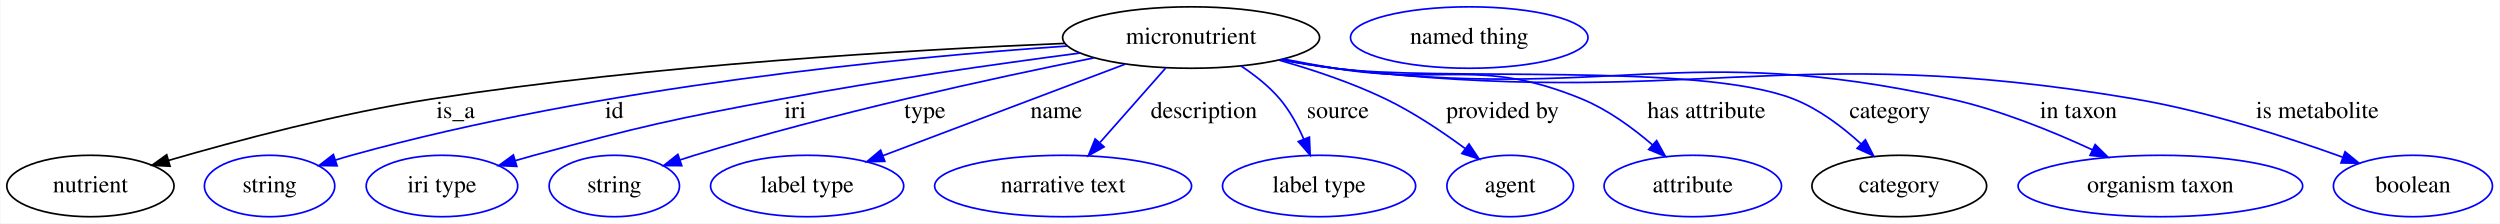
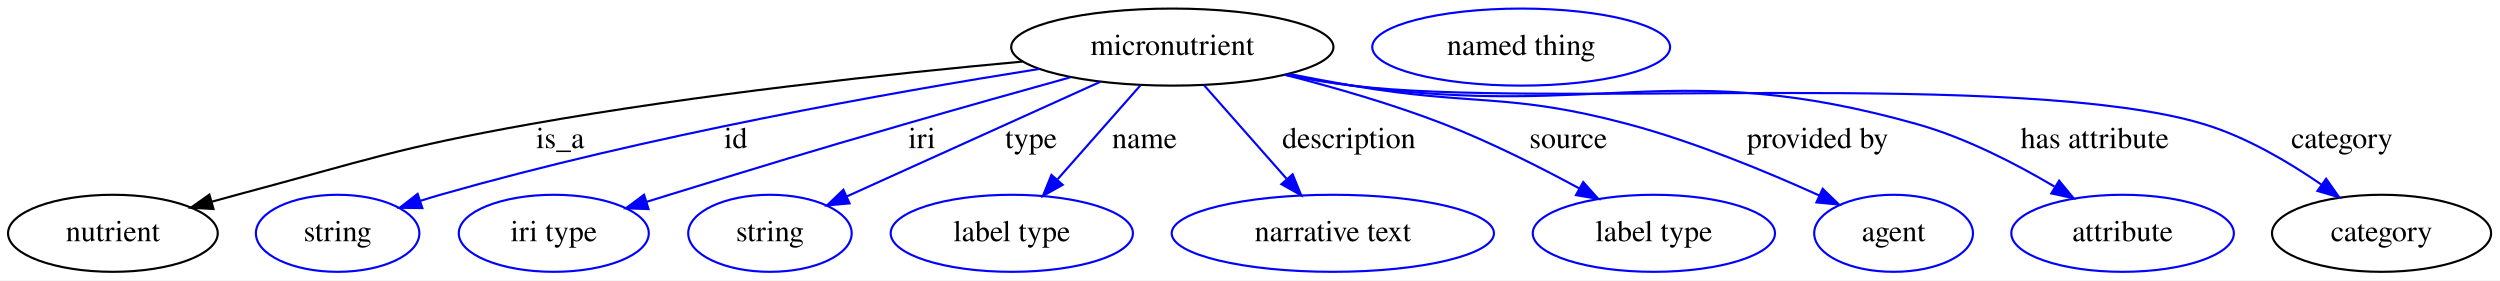
- <svg xmlns="http://www.w3.org/2000/svg" width="1465pt" height="131pt" viewBox="0.00 0.00 1464.54 131.00">
+ <svg xmlns="http://www.w3.org/2000/svg" width="1168pt" height="131pt" viewBox="0.00 0.00 1168.09 131.00">
  <g id="graph0" class="graph" transform="scale(1 1) rotate(0) translate(4 127)">
-     <polygon fill="white" stroke="transparent" points="-4,4 -4,-127 1460.54,-127 1460.54,4 -4,4" />
+     <polygon fill="white" stroke="transparent" points="-4,4 -4,-127 1164.09,-127 1164.09,4 -4,4" />
    <g id="node1" class="node">
-       <ellipse fill="none" stroke="black" cx="693.75" cy="-105" rx="75.29" ry="18" />
-       <text text-anchor="middle" x="693.75" y="-101.3" font-family="Times,serif" font-size="14.00">micronutrient</text>
+       <ellipse fill="none" stroke="black" cx="543.75" cy="-105" rx="75.29" ry="18" />
+       <text text-anchor="middle" x="543.75" y="-101.3" font-family="Times,serif" font-size="14.00">micronutrient</text>
    </g>
    <g id="node2" class="node">
      <ellipse fill="none" stroke="black" cx="48.75" cy="-18" rx="48.99" ry="18" />
      <text text-anchor="middle" x="48.75" y="-14.3" font-family="Times,serif" font-size="14.00">nutrient</text>
    </g>
    <g id="edge1" class="edge">
-       <path fill="none" stroke="black" d="M619.73,-101.57C531.1,-97.88 378.37,-89.04 248.75,-69 195.11,-60.71 134.83,-44.69 94.61,-33.02" />
-       <polygon fill="black" stroke="black" points="95.41,-29.6 84.83,-30.15 93.44,-36.32 95.41,-29.6" />
-       <text text-anchor="middle" x="262.75" y="-57.8" font-family="Times,serif" font-size="14.00">is_a</text>
+       <path fill="none" stroke="black" d="M473.69,-98.23C412.66,-92.63 321.96,-82.93 243.75,-69 182.09,-58.02 167.26,-52.15 106.75,-36 102.92,-34.98 98.96,-33.89 94.99,-32.77" />
+       <polygon fill="black" stroke="black" points="95.76,-29.35 85.18,-29.97 93.83,-36.08 95.76,-29.35" />
+       <text text-anchor="middle" x="257.75" y="-57.8" font-family="Times,serif" font-size="14.00">is_a</text>
    </g>
    <g id="node3" class="node">
      <ellipse fill="none" stroke="blue" cx="153.75" cy="-18" rx="38.19" ry="18" />
      <text text-anchor="middle" x="153.75" y="-14.3" font-family="Times,serif" font-size="14.00">string</text>
    </g>
    <g id="edge2" class="edge">
-       <path fill="none" stroke="blue" d="M621.24,-100.03C524.18,-93.36 347.36,-76.4 201.75,-36 198.64,-35.14 195.44,-34.17 192.24,-33.16" />
-       <polygon fill="blue" stroke="blue" points="193.32,-29.83 182.73,-30 191.11,-36.47 193.32,-29.83" />
-       <text text-anchor="middle" x="355.75" y="-57.8" font-family="Times,serif" font-size="14.00">id</text>
+       <path fill="none" stroke="blue" d="M481.54,-94.79C412.44,-83.83 297.93,-63.5 201.75,-36 198.64,-35.11 195.45,-34.13 192.25,-33.11" />
+       <polygon fill="blue" stroke="blue" points="193.34,-29.78 182.75,-29.92 191.12,-36.42 193.34,-29.78" />
+       <text text-anchor="middle" x="339.75" y="-57.8" font-family="Times,serif" font-size="14.00">id</text>
    </g>
    <g id="node4" class="node">
      <ellipse fill="none" stroke="blue" cx="254.75" cy="-18" rx="44.39" ry="18" />
      <text text-anchor="middle" x="254.75" y="-14.3" font-family="Times,serif" font-size="14.00">iri type</text>
    </g>
    <g id="edge3" class="edge">
-       <path fill="none" stroke="blue" d="M628.58,-95.91C580.18,-89.56 512.63,-79.98 453.75,-69 388.77,-56.89 372.54,-53.27 308.75,-36 305.17,-35.03 301.47,-33.98 297.77,-32.89" />
-       <polygon fill="blue" stroke="blue" points="298.62,-29.49 288.04,-29.95 296.59,-36.19 298.62,-29.49" />
-       <text text-anchor="middle" x="461.75" y="-57.8" font-family="Times,serif" font-size="14.00">iri</text>
+       <path fill="none" stroke="blue" d="M496.2,-90.91C472.84,-84.42 444.29,-76.41 418.75,-69 369.72,-54.78 357.53,-51 308.75,-36 305.25,-34.93 301.63,-33.81 298,-32.67" />
+       <polygon fill="blue" stroke="blue" points="299.02,-29.32 288.43,-29.68 296.93,-36.01 299.02,-29.32" />
+       <text text-anchor="middle" x="426.75" y="-57.8" font-family="Times,serif" font-size="14.00">iri</text>
    </g>
    <g id="node5" class="node">
      <ellipse fill="none" stroke="blue" cx="355.75" cy="-18" rx="38.19" ry="18" />
      <text text-anchor="middle" x="355.75" y="-14.3" font-family="Times,serif" font-size="14.00">string</text>
    </g>
    <g id="edge4" class="edge">
-       <path fill="none" stroke="blue" d="M636.81,-93.09C577.7,-81.22 482.85,-60.59 402.75,-36 399.98,-35.15 397.15,-34.24 394.3,-33.29" />
-       <polygon fill="blue" stroke="blue" points="395.27,-29.92 384.68,-29.97 392.99,-36.54 395.27,-29.92" />
-       <text text-anchor="middle" x="537.75" y="-57.8" font-family="Times,serif" font-size="14.00">type</text>
+       <path fill="none" stroke="blue" d="M510.14,-88.8C476.73,-73.7 425.69,-50.62 391.54,-35.18" />
+       <polygon fill="blue" stroke="blue" points="392.94,-31.98 382.39,-31.04 390.06,-38.35 392.94,-31.98" />
+       <text text-anchor="middle" x="477.75" y="-57.8" font-family="Times,serif" font-size="14.00">type</text>
    </g>
    <g id="node6" class="node">
      <ellipse fill="none" stroke="blue" cx="468.75" cy="-18" rx="56.59" ry="18" />
      <text text-anchor="middle" x="468.75" y="-14.3" font-family="Times,serif" font-size="14.00">label type</text>
    </g>
    <g id="edge5" class="edge">
-       <path fill="none" stroke="blue" d="M655.32,-89.48C615.93,-74.6 554.73,-51.48 513.25,-35.81" />
-       <polygon fill="blue" stroke="blue" points="514.27,-32.46 503.68,-32.2 511.8,-39.01 514.27,-32.46" />
-       <text text-anchor="middle" x="614.75" y="-57.8" font-family="Times,serif" font-size="14.00">name</text>
+       <path fill="none" stroke="blue" d="M528.93,-87.21C517.87,-74.67 502.58,-57.35 490.19,-43.3" />
+       <polygon fill="blue" stroke="blue" points="492.52,-40.65 483.28,-35.47 487.27,-45.28 492.52,-40.65" />
+       <text text-anchor="middle" x="530.75" y="-57.8" font-family="Times,serif" font-size="14.00">name</text>
    </g>
    <g id="node7" class="node">
      <ellipse fill="none" stroke="blue" cx="618.75" cy="-18" rx="75.29" ry="18" />
      <text text-anchor="middle" x="618.75" y="-14.3" font-family="Times,serif" font-size="14.00">narrative text</text>
    </g>
    <g id="edge6" class="edge">
-       <path fill="none" stroke="blue" d="M678.93,-87.21C667.94,-74.75 652.78,-57.57 640.43,-43.57" />
-       <polygon fill="blue" stroke="blue" points="642.77,-40.94 633.53,-35.76 637.52,-45.57 642.77,-40.94" />
-       <text text-anchor="middle" x="701.25" y="-57.8" font-family="Times,serif" font-size="14.00">description</text>
+       <path fill="none" stroke="blue" d="M558.56,-87.21C569.55,-74.75 584.71,-57.57 597.06,-43.57" />
+       <polygon fill="blue" stroke="blue" points="599.97,-45.57 603.96,-35.76 594.72,-40.94 599.97,-45.57" />
+       <text text-anchor="middle" x="626.25" y="-57.8" font-family="Times,serif" font-size="14.00">description</text>
    </g>
    <g id="node8" class="node">
      <ellipse fill="none" stroke="blue" cx="768.75" cy="-18" rx="56.59" ry="18" />
      <text text-anchor="middle" x="768.75" y="-14.3" font-family="Times,serif" font-size="14.00">label type</text>
    </g>
    <g id="edge7" class="edge">
-       <path fill="none" stroke="blue" d="M722.98,-88.35C731.09,-83 739.4,-76.46 745.75,-69 751.55,-62.17 756.2,-53.63 759.74,-45.55" />
-       <polygon fill="blue" stroke="blue" points="763.07,-46.65 763.54,-36.07 756.57,-44.05 763.07,-46.65" />
-       <text text-anchor="middle" x="779.75" y="-57.8" font-family="Times,serif" font-size="14.00">source</text>
+       <path fill="none" stroke="blue" d="M596.42,-92.04C619.57,-86.13 646.87,-78.27 670.75,-69 692.38,-60.6 715.54,-48.92 733.92,-38.95" />
+       <polygon fill="blue" stroke="blue" points="735.72,-41.96 742.79,-34.07 732.34,-35.83 735.72,-41.96" />
+       <text text-anchor="middle" x="728.75" y="-57.8" font-family="Times,serif" font-size="14.00">source</text>
    </g>
    <g id="node9" class="node">
      <ellipse fill="none" stroke="blue" cx="880.75" cy="-18" rx="37.09" ry="18" />
      <text text-anchor="middle" x="880.75" y="-14.3" font-family="Times,serif" font-size="14.00">agent</text>
    </g>
    <g id="edge8" class="edge">
-       <path fill="none" stroke="blue" d="M745.22,-91.77C765.25,-86.1 788.07,-78.49 807.75,-69 824.09,-61.12 840.89,-49.87 854.25,-40.03" />
-       <polygon fill="blue" stroke="blue" points="856.61,-42.63 862.5,-33.82 852.4,-37.04 856.61,-42.63" />
-       <text text-anchor="middle" x="876.25" y="-57.8" font-family="Times,serif" font-size="14.00">provided by</text>
+       <path fill="none" stroke="blue" d="M598.33,-92.45C608.1,-90.53 618.21,-88.63 627.75,-87 684.81,-77.25 700.82,-83.94 756.75,-69 787.83,-60.7 821.6,-46.73 846.04,-35.66" />
+       <polygon fill="blue" stroke="blue" points="847.63,-38.79 855.25,-31.43 844.7,-32.43 847.63,-38.79" />
+       <text text-anchor="middle" x="845.25" y="-57.8" font-family="Times,serif" font-size="14.00">provided by</text>
    </g>
    <g id="node10" class="node">
      <ellipse fill="none" stroke="blue" cx="987.75" cy="-18" rx="51.99" ry="18" />
      <text text-anchor="middle" x="987.75" y="-14.3" font-family="Times,serif" font-size="14.00">attribute</text>
    </g>
    <g id="edge9" class="edge">
-       <path fill="none" stroke="blue" d="M747.86,-92.42C757.78,-90.48 768.05,-88.58 777.75,-87 841.84,-76.55 862.67,-93.67 922.75,-69 937.94,-62.76 952.64,-51.99 964.21,-42.04" />
-       <polygon fill="blue" stroke="blue" points="966.57,-44.62 971.68,-35.35 961.9,-39.41 966.57,-44.62" />
-       <text text-anchor="middle" x="995.75" y="-57.8" font-family="Times,serif" font-size="14.00">has attribute</text>
+       <path fill="none" stroke="blue" d="M596.89,-92.15C607.09,-90.18 617.72,-88.35 627.75,-87 744.3,-71.3 778.53,-100.84 891.75,-69 914.39,-62.63 937.84,-50.54 955.9,-39.84" />
+       <polygon fill="blue" stroke="blue" points="958.1,-42.6 964.82,-34.41 954.46,-36.62 958.1,-42.6" />
+       <text text-anchor="middle" x="974.75" y="-57.8" font-family="Times,serif" font-size="14.00">has attribute</text>
    </g>
    <g id="node11" class="node">
      <ellipse fill="none" stroke="black" cx="1108.75" cy="-18" rx="51.19" ry="18" />
      <text text-anchor="middle" x="1108.75" y="-14.3" font-family="Times,serif" font-size="14.00">category</text>
    </g>
    <g id="edge10" class="edge">
-       <path fill="none" stroke="blue" d="M746.89,-92.14C757.09,-90.17 767.72,-88.34 777.75,-87 837.13,-79.04 990.95,-90.82 1046.75,-69 1061.46,-63.25 1075.39,-52.67 1086.31,-42.72" />
-       <polygon fill="blue" stroke="blue" points="1088.88,-45.1 1093.69,-35.66 1084.04,-40.04 1088.88,-45.1" />
-       <text text-anchor="middle" x="1103.25" y="-57.8" font-family="Times,serif" font-size="14.00">category</text>
-     </g>
-     <g id="node13" class="node">
-       <ellipse fill="none" stroke="blue" cx="1261.75" cy="-18" rx="83.39" ry="18" />
-       <text text-anchor="middle" x="1261.75" y="-14.3" font-family="Times,serif" font-size="14.00">organism taxon</text>
-     </g>
-     <g id="edge11" class="edge">
-       <path fill="none" stroke="blue" d="M746.42,-92.08C756.76,-90.1 767.56,-88.28 777.75,-87 937.14,-67.01 981.9,-103.74 1138.75,-69 1167.53,-62.63 1198.25,-50.14 1221.79,-39.25" />
-       <polygon fill="blue" stroke="blue" points="1223.54,-42.29 1231.08,-34.85 1220.55,-35.96 1223.54,-42.29" />
-       <text text-anchor="middle" x="1213.75" y="-57.8" font-family="Times,serif" font-size="14.00">in taxon</text>
-     </g>
-     <g id="node14" class="node">
-       <ellipse fill="none" stroke="blue" cx="1409.75" cy="-18" rx="46.59" ry="18" />
-       <text text-anchor="middle" x="1409.75" y="-14.3" font-family="Times,serif" font-size="14.00">boolean</text>
-     </g>
-     <g id="edge12" class="edge">
-       <path fill="none" stroke="blue" d="M746.41,-91.99C756.75,-90.02 767.55,-88.22 777.75,-87 984.87,-62.23 1041.08,-103.88 1246.75,-69 1289.19,-61.8 1336.03,-46.64 1368.56,-34.89" />
-       <polygon fill="blue" stroke="blue" points="1369.99,-38.09 1378.17,-31.37 1367.58,-31.52 1369.99,-38.09" />
-       <text text-anchor="middle" x="1353.75" y="-57.8" font-family="Times,serif" font-size="14.00">is metabolite</text>
+       <path fill="none" stroke="blue" d="M596.42,-92.05C606.76,-90.07 617.56,-88.25 627.75,-87 715.62,-76.19 941,-94.63 1025.75,-69 1045.4,-63.06 1065.18,-51.42 1080.49,-40.86" />
+       <polygon fill="blue" stroke="blue" points="1082.85,-43.48 1088.96,-34.82 1078.79,-37.78 1082.85,-43.48" />
+       <text text-anchor="middle" x="1090.25" y="-57.8" font-family="Times,serif" font-size="14.00">category</text>
    </g>
    <g id="node12" class="node">
-       <ellipse fill="none" stroke="blue" cx="856.75" cy="-105" rx="69.59" ry="18" />
-       <text text-anchor="middle" x="856.75" y="-101.3" font-family="Times,serif" font-size="14.00">named thing</text>
+       <ellipse fill="none" stroke="blue" cx="706.75" cy="-105" rx="69.59" ry="18" />
+       <text text-anchor="middle" x="706.75" y="-101.3" font-family="Times,serif" font-size="14.00">named thing</text>
    </g>
  </g>
</svg>
